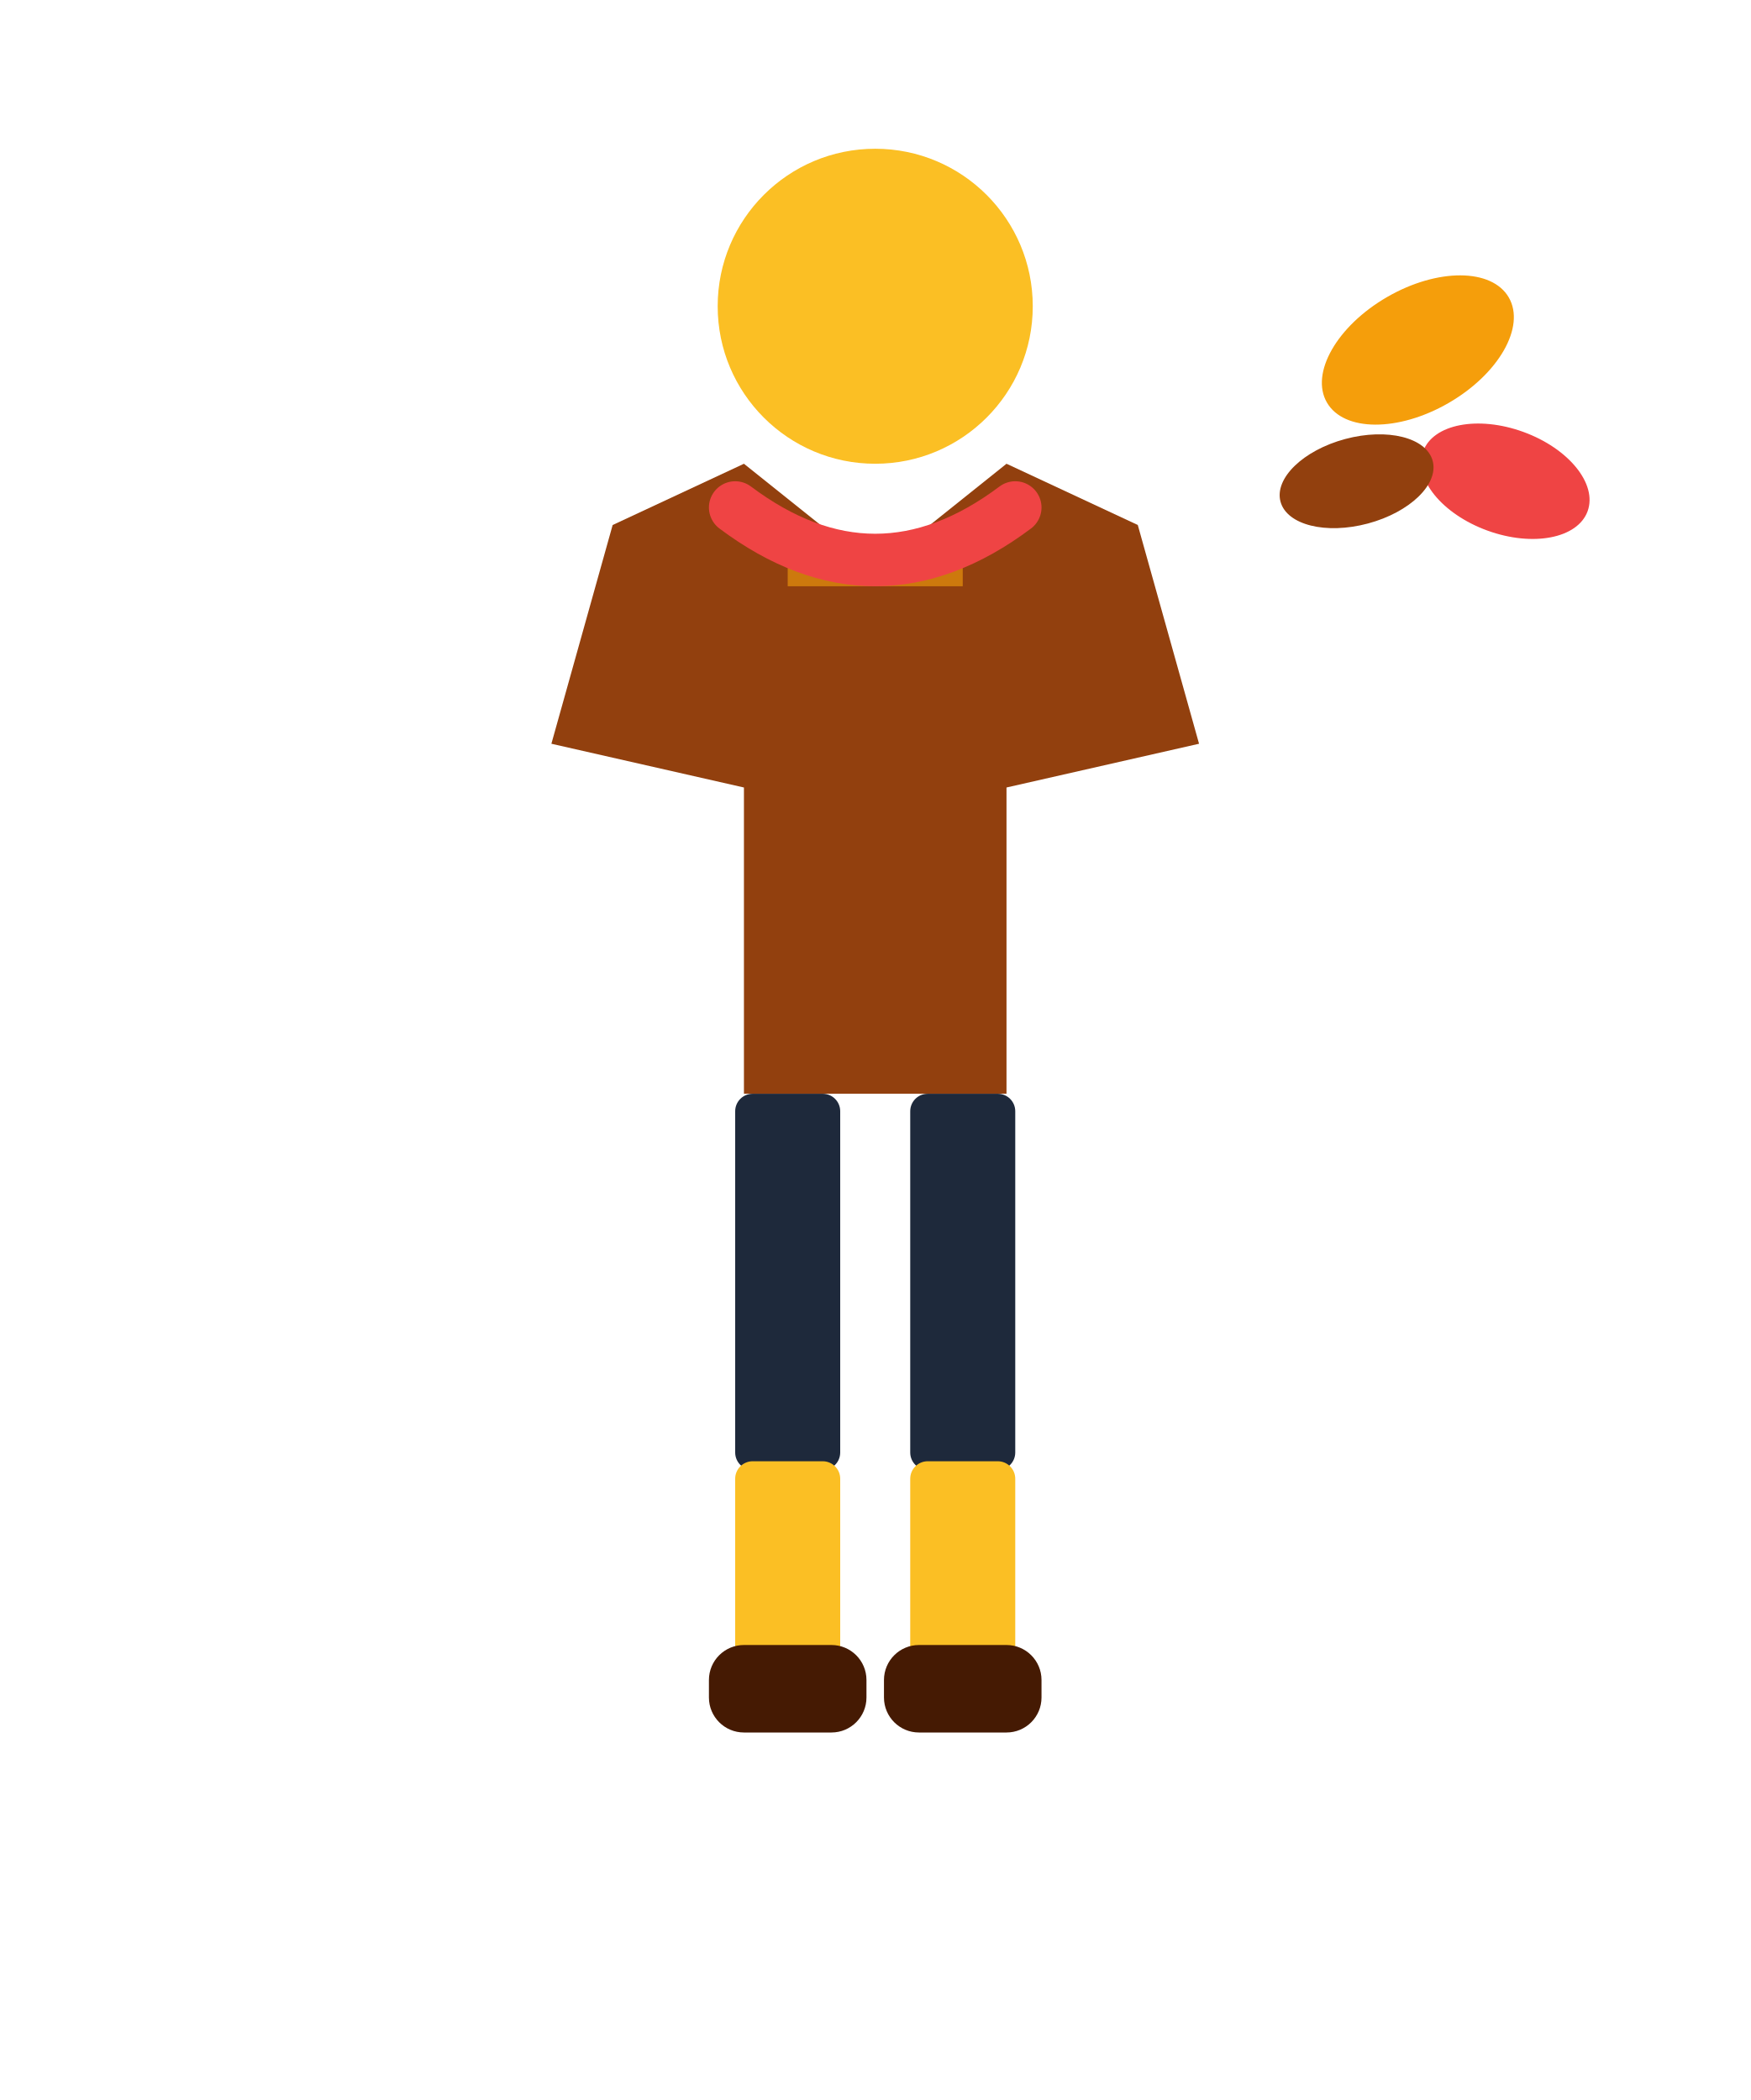
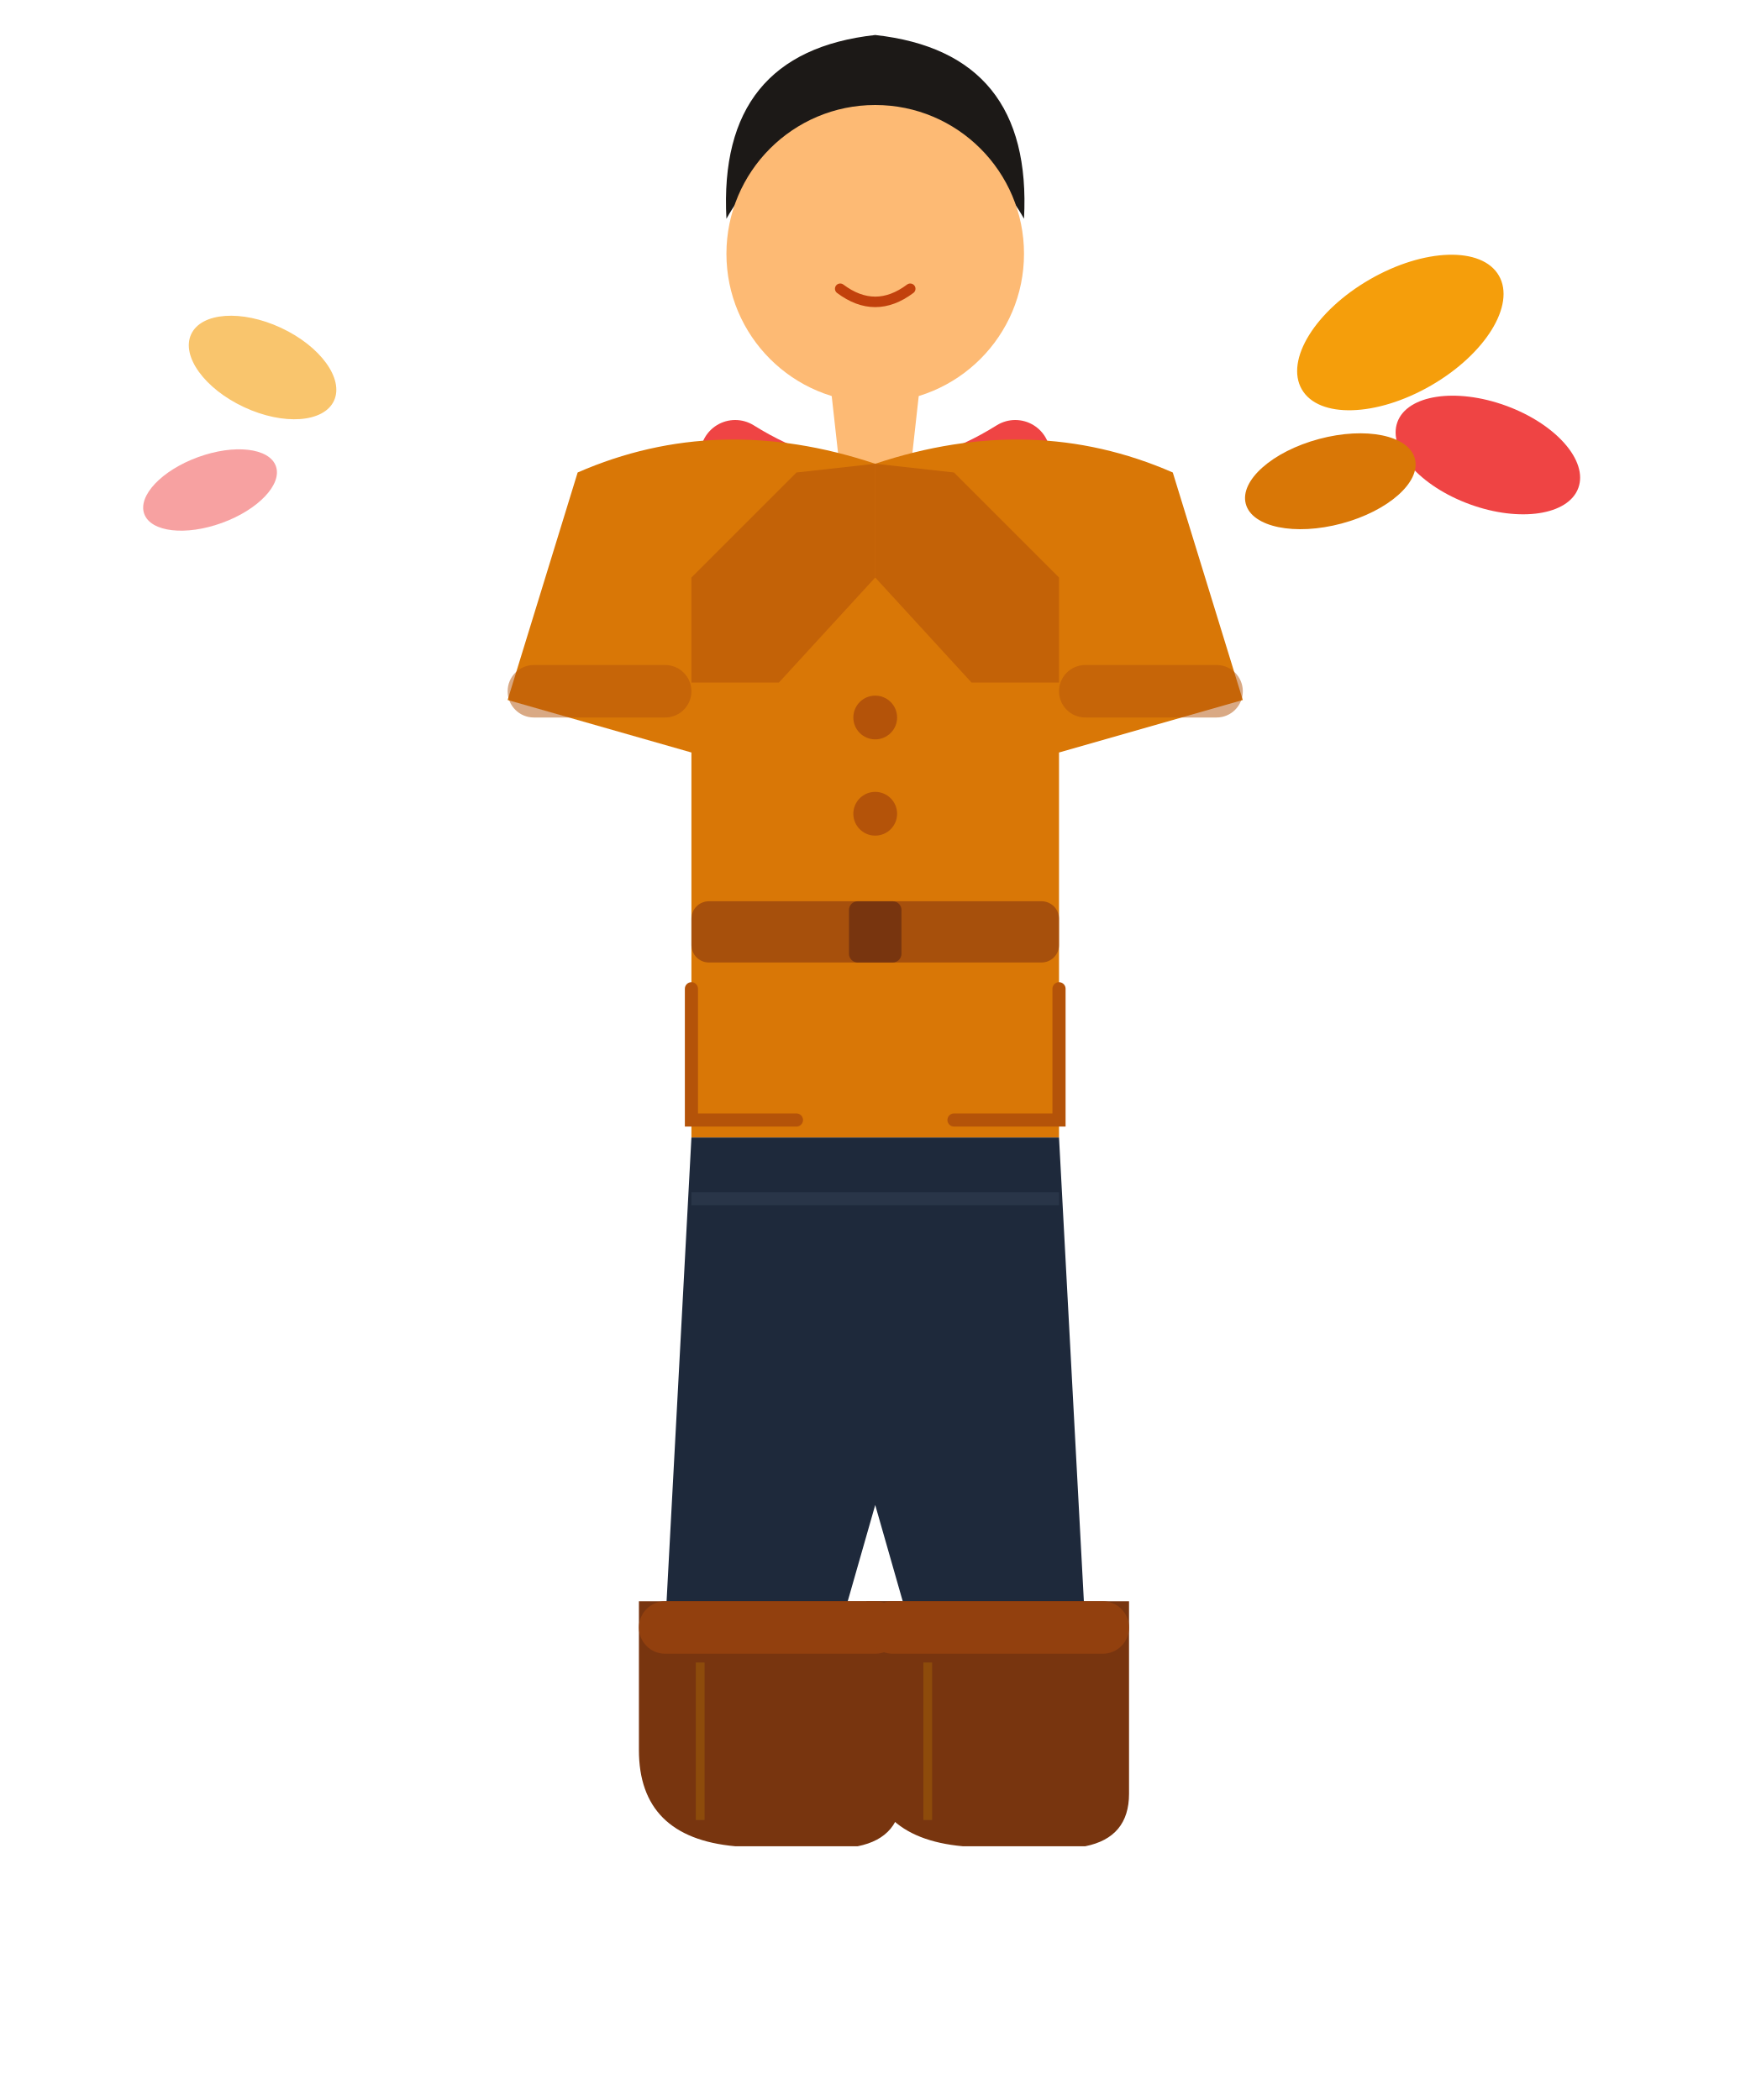
<svg xmlns="http://www.w3.org/2000/svg" viewBox="0 0 200 240" fill="none">
-   <circle cx="100" cy="35" r="18" fill="#FBBF24" />
-   <path d="M70 60 L63 85 L85 90 L85 125 L115 125 L115 90 L137 85 L130 60 L115 53 L100 65 L85 53 Z" fill="#92400E" />
-   <rect x="90" y="62" width="20" height="5" fill="#F59E0B" opacity="0.6" />
-   <rect x="84" y="125" width="12" height="43" rx="2" fill="#1E293B" />
-   <rect x="104" y="125" width="12" height="43" rx="2" fill="#1E293B" />
-   <rect x="84" y="167" width="12" height="24" rx="2" fill="#FBBF24" />
-   <rect x="104" y="167" width="12" height="24" rx="2" fill="#FBBF24" />
-   <rect x="81" y="188" width="18" height="10" rx="4" fill="#451A03" />
-   <rect x="101" y="188" width="18" height="10" rx="4" fill="#451A03" />
-   <path d="M84 58 Q100 70 116 58" stroke="#EF4444" stroke-width="6" stroke-linecap="round" fill="none" />
-   <ellipse cx="162" cy="40" rx="12" ry="7" fill="#F59E0B" transform="rotate(-30 162 40)" />
-   <ellipse cx="172" cy="55" rx="10" ry="6" fill="#EF4444" transform="rotate(20 172 55)" />
-   <ellipse cx="155" cy="55" rx="9" ry="5" fill="#92400E" transform="rotate(-15 155 55)" />
+   <ellipse cx="160" cy="38" rx="13" ry="7" fill="#F59E0B" transform="rotate(-30 160 38)" />
+   <ellipse cx="170" cy="52" rx="11" ry="6" fill="#EF4444" transform="rotate(20 170 52)" />
+   <ellipse cx="152" cy="55" rx="10" ry="5" fill="#D97706" transform="rotate(-15 152 55)" />
+   <ellipse cx="30" cy="42" rx="9" ry="5" fill="#F59E0B" opacity="0.6" transform="rotate(25 30 42)" />
+   <ellipse cx="24" cy="56" rx="8" ry="4" fill="#EF4444" opacity="0.5" transform="rotate(-20 24 56)" />
+   <path d="M83 25 Q82 6 100 4 Q118 6 117 25 Q112 16 100 15 Q88 16 83 25Z" fill="#1C1917" />
+   <circle cx="100" cy="29" r="17" fill="#FDBA74" />
+   <path d="M96 33 Q100 36 104 33" stroke="#C2410C" stroke-width="1.2" fill="none" stroke-linecap="round" />
+   <path d="M95 45 L105 45 L104 54 L96 54Z" fill="#FDBA74" />
+   <path d="M84 52 Q100 62 116 52" stroke="#EF4444" stroke-width="8" stroke-linecap="round" fill="none" />
+   <path d="M92 56 L88 68" stroke="#EF4444" stroke-width="5" stroke-linecap="round" />
+   <path d="M66 54 L58 80 L79 86 L79 130 L121 130 L121 86 L142 80 L134 54 Q118 47 100 53 Q82 47 66 54Z" fill="#D97706" />
+   <path d="M100 53 L91 54 L79 66 L79 78 L89 78 L100 66Z" fill="#B45309" opacity="0.6" />
+   <path d="M100 53 L109 54 L121 66 L121 78 L111 78 L100 66Z" fill="#B45309" opacity="0.6" />
+   <rect x="79" y="103" width="42" height="7" rx="2" fill="#92400E" opacity="0.7" />
+   <rect x="97" y="103" width="6" height="7" rx="1" fill="#78350F" />
+   <circle cx="100" cy="82" r="2.5" fill="#B45309" />
+   <circle cx="100" cy="93" r="2.5" fill="#B45309" />
+   <path d="M79 113 L79 128 L91 128" stroke="#B45309" stroke-width="1.5" fill="none" stroke-linecap="round" />
+   <path d="M121 113 L121 128 L109 128" stroke="#B45309" stroke-width="1.5" fill="none" stroke-linecap="round" />
+   <rect x="58" y="76" width="21" height="6" rx="3" fill="#B45309" opacity="0.5" />
+   <rect x="121" y="76" width="21" height="6" rx="3" fill="#B45309" opacity="0.5" />
+   <path d="M79 130 L76 186 L96 186 L100 172 L104 186 L124 186 L121 130Z" fill="#1E293B" />
+   <line x1="79" y1="137" x2="121" y2="137" stroke="#334155" stroke-width="1.5" opacity="0.5" />
+   <path d="M73 183 L73 200 Q73 210 84 211 L98 211 Q103 210 103 205 L103 183Z" fill="#78350F" />
+   <path d="M99 183 L99 200 Q99 210 110 211 L124 211 Q129 210 129 205 L129 183Z" fill="#78350F" />
+   <rect x="73" y="183" width="30" height="6" rx="3" fill="#92400E" />
+   <rect x="99" y="183" width="30" height="6" rx="3" fill="#92400E" />
+   <line x1="80" y1="190" x2="80" y2="208" stroke="#A16207" stroke-width="1" opacity="0.5" />
+   <line x1="106" y1="190" x2="106" y2="208" stroke="#A16207" stroke-width="1" opacity="0.5" />
</svg>
